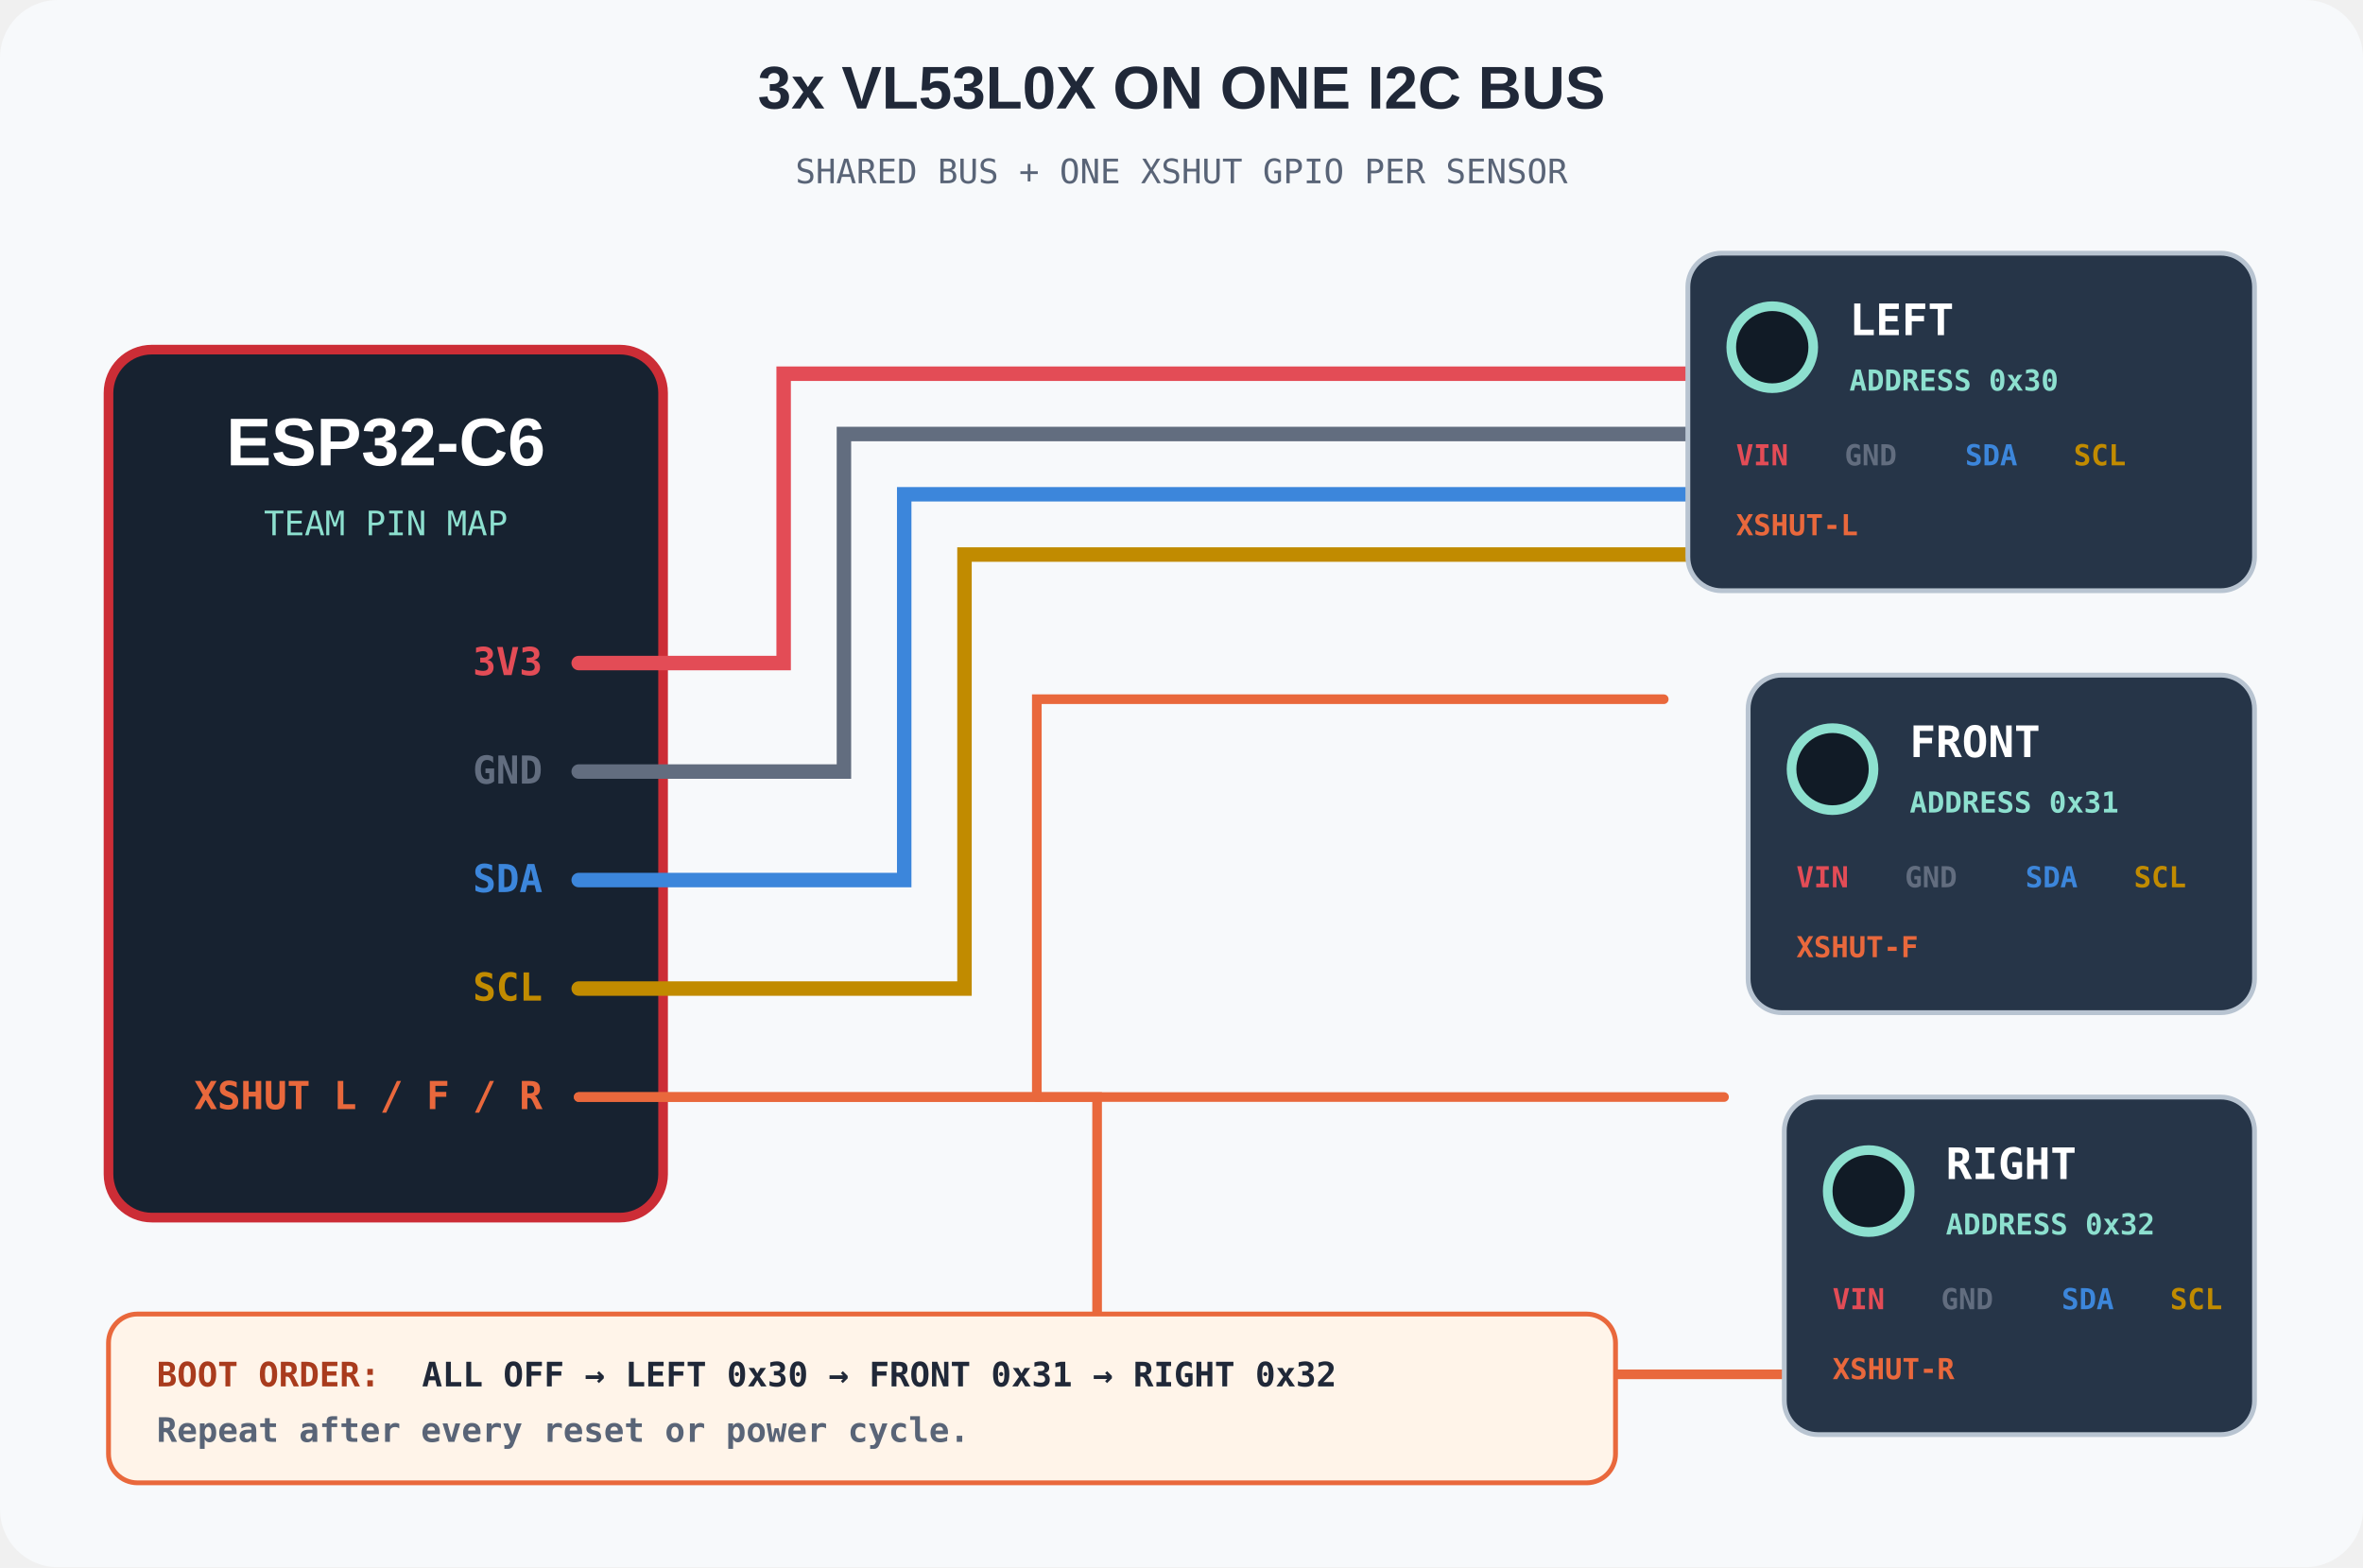
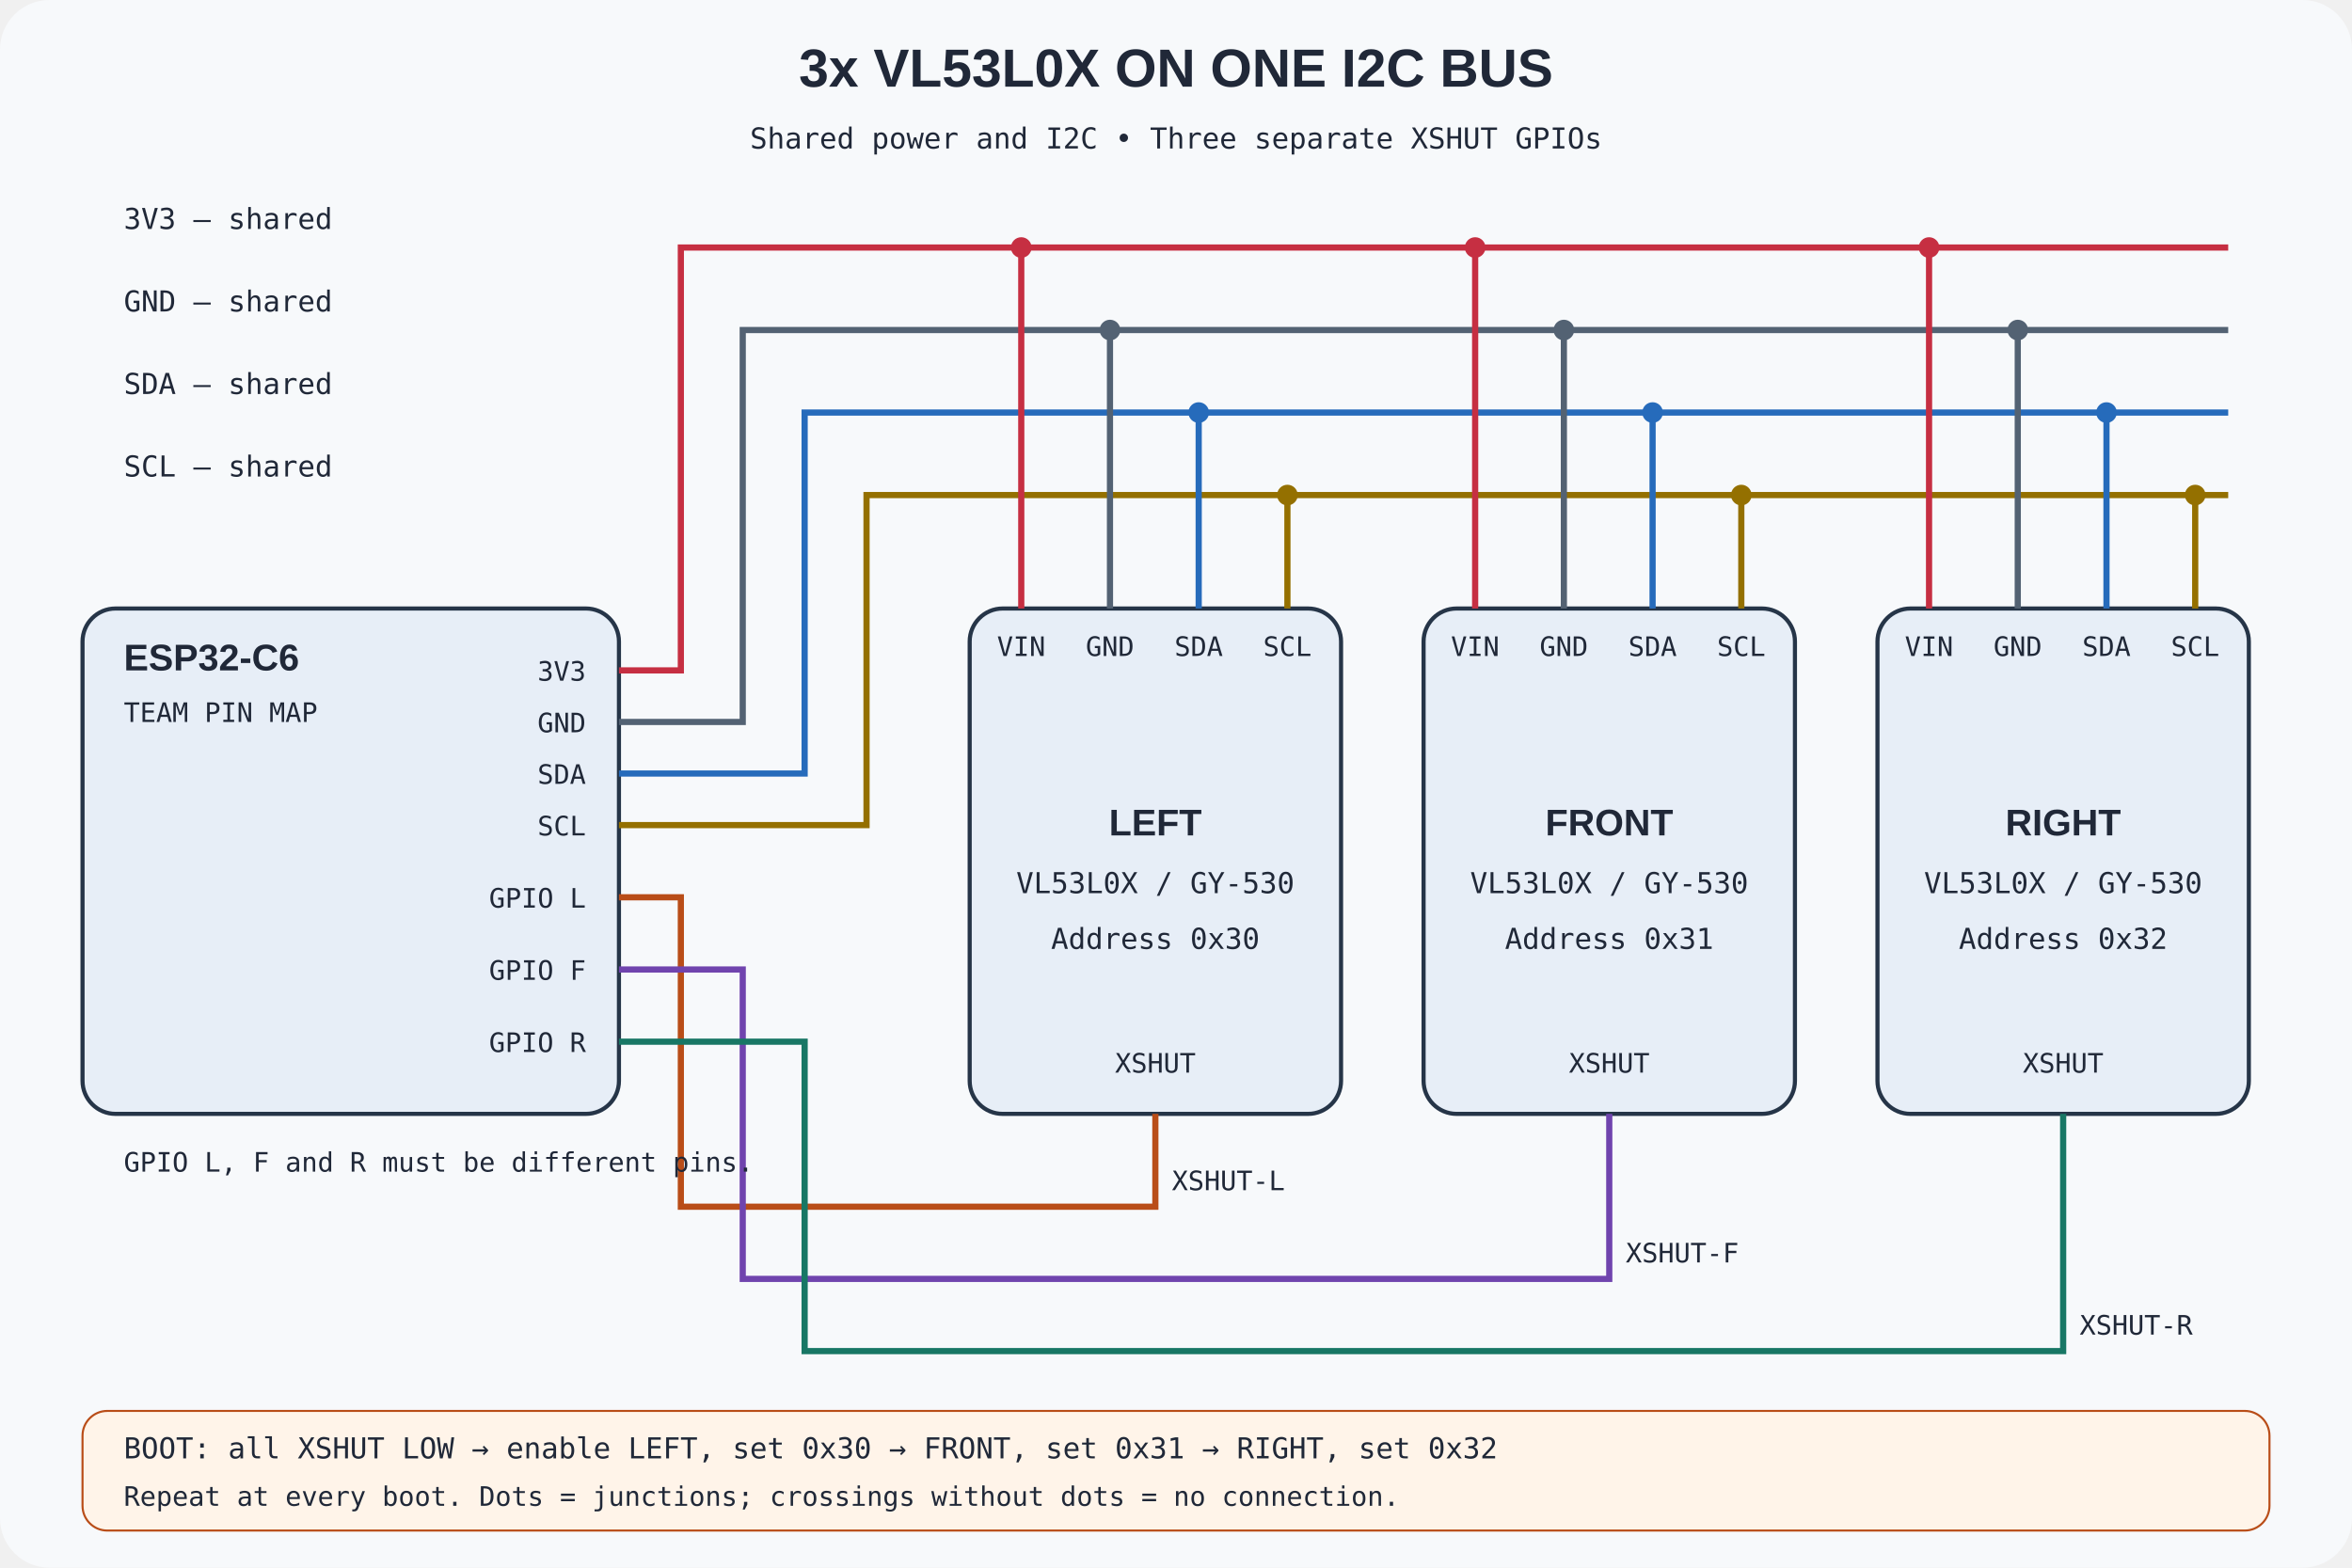
- <svg xmlns="http://www.w3.org/2000/svg" viewBox="0 0 980 650" role="img" aria-labelledby="title desc">
-   <rect width="980" height="650" rx="24" fill="#f7f9fb" />
-   <text x="490" y="45" text-anchor="middle" font-family="Arial, sans-serif" font-size="25" font-weight="700" fill="#202838">3x VL53L0X ON ONE I2C BUS</text>
-   <text x="490" y="76" text-anchor="middle" font-family="monospace" font-size="14" fill="#596477">SHARED BUS + ONE XSHUT GPIO PER SENSOR</text>
-   <rect x="45" y="145" width="230" height="360" rx="18" fill="#172230" stroke="#cc2d36" stroke-width="4" />
-   <text x="160" y="193" text-anchor="middle" font-family="Arial, sans-serif" font-size="28" font-weight="700" fill="#ffffff">ESP32-C6</text>
-   <text x="160" y="222" text-anchor="middle" font-family="monospace" font-size="14" fill="#8de0cf">TEAM PIN MAP</text>
-   <g font-family="monospace" font-size="16" font-weight="700">
-     <text x="225" y="280" text-anchor="end" fill="#e34c56">3V3</text>
-     <text x="225" y="325" text-anchor="end" fill="#626d7f">GND</text>
-     <text x="225" y="370" text-anchor="end" fill="#3c86db">SDA</text>
-     <text x="225" y="415" text-anchor="end" fill="#c18b00">SCL</text>
-     <text x="225" y="460" text-anchor="end" fill="#e9683c">XSHUT L / F / R</text>
-   </g>
-   <g stroke-linecap="round" fill="none">
-     <path d="M240 275 H325 V155 H700" stroke="#e34c56" stroke-width="6" />
-     <path d="M240 320 H350 V180 H725" stroke="#626d7f" stroke-width="6" />
-     <path d="M240 365 H375 V205 H750" stroke="#3c86db" stroke-width="6" />
-     <path d="M240 410 H400 V230 H775" stroke="#c18b00" stroke-width="6" />
-     <path d="M240 455 H430 V290 H690" stroke="#e9683c" stroke-width="4" />
-     <path d="M430 455 H715" stroke="#e9683c" stroke-width="4" />
-     <path d="M240 455 H455 V570 H740" stroke="#e9683c" stroke-width="4" />
-   </g>
-   <g font-family="monospace" font-size="12" font-weight="700" fill="#ffffff">
-     <g transform="translate(700 105)">
-       <rect width="235" height="140" rx="14" fill="#263548" stroke="#b8c4d1" stroke-width="2" />
-       <circle cx="35" cy="39" r="17" fill="#111b26" stroke="#8de0cf" stroke-width="4" />
-       <text x="67" y="34" font-size="18">LEFT</text>
-       <text x="67" y="57" fill="#8de0cf">ADDRESS 0x30</text>
-       <text x="20" y="88" fill="#e34c56">VIN</text>
-       <text x="65" y="88" fill="#626d7f">GND</text>
-       <text x="115" y="88" fill="#3c86db">SDA</text>
-       <text x="160" y="88" fill="#c18b00">SCL</text>
-       <text x="20" y="117" fill="#e9683c">XSHUT-L</text>
-     </g>
-     <g transform="translate(725 280)">
-       <rect width="210" height="140" rx="14" fill="#263548" stroke="#b8c4d1" stroke-width="2" />
-       <circle cx="35" cy="39" r="17" fill="#111b26" stroke="#8de0cf" stroke-width="4" />
-       <text x="67" y="34" font-size="18">FRONT</text>
-       <text x="67" y="57" fill="#8de0cf">ADDRESS 0x31</text>
-       <text x="20" y="88" fill="#e34c56">VIN</text>
-       <text x="65" y="88" fill="#626d7f">GND</text>
-       <text x="115" y="88" fill="#3c86db">SDA</text>
-       <text x="160" y="88" fill="#c18b00">SCL</text>
-       <text x="20" y="117" fill="#e9683c">XSHUT-F</text>
-     </g>
-     <g transform="translate(740 455)">
-       <rect width="195" height="140" rx="14" fill="#263548" stroke="#b8c4d1" stroke-width="2" />
-       <circle cx="35" cy="39" r="17" fill="#111b26" stroke="#8de0cf" stroke-width="4" />
-       <text x="67" y="34" font-size="18">RIGHT</text>
-       <text x="67" y="57" fill="#8de0cf">ADDRESS 0x32</text>
-       <text x="20" y="88" fill="#e34c56">VIN</text>
-       <text x="65" y="88" fill="#626d7f">GND</text>
-       <text x="115" y="88" fill="#3c86db">SDA</text>
-       <text x="160" y="88" fill="#c18b00">SCL</text>
-       <text x="20" y="117" fill="#e9683c">XSHUT-R</text>
-     </g>
-   </g>
-   <g font-family="monospace" font-size="14" font-weight="700">
-     <rect x="45" y="545" width="625" height="70" rx="12" fill="#fff4e9" stroke="#e9683c" stroke-width="2" />
-     <text x="65" y="575" fill="#a93b1d">BOOT ORDER:</text>
-     <text x="175" y="575" fill="#202838">ALL OFF → LEFT 0x30 → FRONT 0x31 → RIGHT 0x32</text>
-     <text x="65" y="598" fill="#596477">Repeat after every reset or power cycle.</text>
-   </g>
+ <svg xmlns="http://www.w3.org/2000/svg" viewBox="0 0 1140 760" role="img" aria-labelledby="title desc">
+   <style>
+     text { font-family: Arial, sans-serif; fill: #202838; }
+     .mono { font-family: monospace; font-size: 14px; }
+     .label { font-size: 18px; font-weight: 700; }
+     .pin { font-family: monospace; font-size: 13px; }
+     .wire { fill: none; stroke-width: 3; }
+   </style>
+   <rect width="1140" height="760" rx="24" fill="#f7f9fb" />
+   <text x="570" y="42" text-anchor="middle" font-size="26" font-weight="700">3x VL53L0X ON ONE I2C BUS</text>
+   <text x="570" y="72" text-anchor="middle" class="mono">Shared power and I2C • Three separate XSHUT GPIOs</text>
+   <rect x="40" y="295" width="260" height="245" rx="16" fill="#e7eef7" stroke="#263548" stroke-width="2" />
+   <text x="60" y="325" class="label">ESP32-C6</text>
+   <text x="60" y="350" class="pin">TEAM PIN MAP</text>
+   <text x="284" y="330" text-anchor="end" class="pin">3V3</text>
+   <path class="wire" stroke="#c62f42" d="M300 325 H330 V120 H1080" />
+   <text x="60" y="111" class="mono">3V3 — shared</text>
+   <text x="284" y="355" text-anchor="end" class="pin">GND</text>
+   <path class="wire" stroke="#536273" d="M300 350 H360 V160 H1080" />
+   <text x="60" y="151" class="mono">GND — shared</text>
+   <text x="284" y="380" text-anchor="end" class="pin">SDA</text>
+   <path class="wire" stroke="#266bbb" d="M300 375 H390 V200 H1080" />
+   <text x="60" y="191" class="mono">SDA — shared</text>
+   <text x="284" y="405" text-anchor="end" class="pin">SCL</text>
+   <path class="wire" stroke="#947000" d="M300 400 H420 V240 H1080" />
+   <text x="60" y="231" class="mono">SCL — shared</text>
+   <rect x="470" y="295" width="180" height="245" rx="16" fill="#e7eef7" stroke="#263548" stroke-width="2" />
+   <text x="560" y="405" text-anchor="middle" class="label">LEFT</text>
+   <text x="560" y="433" text-anchor="middle" class="mono">VL53L0X / GY-530</text>
+   <text x="560" y="460" text-anchor="middle" class="mono">Address 0x30</text>
+   <text x="560" y="520" text-anchor="middle" class="pin">XSHUT</text>
+   <text x="284" y="440" text-anchor="end" class="pin">GPIO L</text>
+   <path id="xshut-0" class="wire" stroke="#b94d18" d="M300 435 H330 V585 H560 V540" />
+   <text x="568" y="577" class="pin">XSHUT-L</text>
+   <path class="wire" stroke="#c62f42" d="M495 120 V295" />
+   <circle cx="495" cy="120" r="5" fill="#c62f42" />
+   <text x="495" y="318" text-anchor="middle" class="pin">VIN</text>
+   <path class="wire" stroke="#536273" d="M538 160 V295" />
+   <circle cx="538" cy="160" r="5" fill="#536273" />
+   <text x="538" y="318" text-anchor="middle" class="pin">GND</text>
+   <path class="wire" stroke="#266bbb" d="M581 200 V295" />
+   <circle cx="581" cy="200" r="5" fill="#266bbb" />
+   <text x="581" y="318" text-anchor="middle" class="pin">SDA</text>
+   <path class="wire" stroke="#947000" d="M624 240 V295" />
+   <circle cx="624" cy="240" r="5" fill="#947000" />
+   <text x="624" y="318" text-anchor="middle" class="pin">SCL</text>
+   <rect x="690" y="295" width="180" height="245" rx="16" fill="#e7eef7" stroke="#263548" stroke-width="2" />
+   <text x="780" y="405" text-anchor="middle" class="label">FRONT</text>
+   <text x="780" y="433" text-anchor="middle" class="mono">VL53L0X / GY-530</text>
+   <text x="780" y="460" text-anchor="middle" class="mono">Address 0x31</text>
+   <text x="780" y="520" text-anchor="middle" class="pin">XSHUT</text>
+   <text x="284" y="475" text-anchor="end" class="pin">GPIO F</text>
+   <path id="xshut-1" class="wire" stroke="#7044ae" d="M300 470 H360 V620 H780 V540" />
+   <text x="788" y="612" class="pin">XSHUT-F</text>
+   <path class="wire" stroke="#c62f42" d="M715 120 V295" />
+   <circle cx="715" cy="120" r="5" fill="#c62f42" />
+   <text x="715" y="318" text-anchor="middle" class="pin">VIN</text>
+   <path class="wire" stroke="#536273" d="M758 160 V295" />
+   <circle cx="758" cy="160" r="5" fill="#536273" />
+   <text x="758" y="318" text-anchor="middle" class="pin">GND</text>
+   <path class="wire" stroke="#266bbb" d="M801 200 V295" />
+   <circle cx="801" cy="200" r="5" fill="#266bbb" />
+   <text x="801" y="318" text-anchor="middle" class="pin">SDA</text>
+   <path class="wire" stroke="#947000" d="M844 240 V295" />
+   <circle cx="844" cy="240" r="5" fill="#947000" />
+   <text x="844" y="318" text-anchor="middle" class="pin">SCL</text>
+   <rect x="910" y="295" width="180" height="245" rx="16" fill="#e7eef7" stroke="#263548" stroke-width="2" />
+   <text x="1000" y="405" text-anchor="middle" class="label">RIGHT</text>
+   <text x="1000" y="433" text-anchor="middle" class="mono">VL53L0X / GY-530</text>
+   <text x="1000" y="460" text-anchor="middle" class="mono">Address 0x32</text>
+   <text x="1000" y="520" text-anchor="middle" class="pin">XSHUT</text>
+   <text x="284" y="510" text-anchor="end" class="pin">GPIO R</text>
+   <path id="xshut-2" class="wire" stroke="#187765" d="M300 505 H390 V655 H1000 V540" />
+   <text x="1008" y="647" class="pin">XSHUT-R</text>
+   <path class="wire" stroke="#c62f42" d="M935 120 V295" />
+   <circle cx="935" cy="120" r="5" fill="#c62f42" />
+   <text x="935" y="318" text-anchor="middle" class="pin">VIN</text>
+   <path class="wire" stroke="#536273" d="M978 160 V295" />
+   <circle cx="978" cy="160" r="5" fill="#536273" />
+   <text x="978" y="318" text-anchor="middle" class="pin">GND</text>
+   <path class="wire" stroke="#266bbb" d="M1021 200 V295" />
+   <circle cx="1021" cy="200" r="5" fill="#266bbb" />
+   <text x="1021" y="318" text-anchor="middle" class="pin">SDA</text>
+   <path class="wire" stroke="#947000" d="M1064 240 V295" />
+   <circle cx="1064" cy="240" r="5" fill="#947000" />
+   <text x="1064" y="318" text-anchor="middle" class="pin">SCL</text>
+   <text x="60" y="568" class="pin">GPIO L, F and R must be different pins.</text>
+   <rect x="40" y="684" width="1060" height="58" rx="12" fill="#fff4e9" stroke="#b94d18" />
+   <text x="60" y="707" class="mono">BOOT: all XSHUT LOW → enable LEFT, set 0x30 → FRONT, set 0x31 → RIGHT, set 0x32</text>
+   <text x="60" y="730" class="pin">Repeat at every boot. Dots = junctions; crossings without dots = no connection.</text>
</svg>
